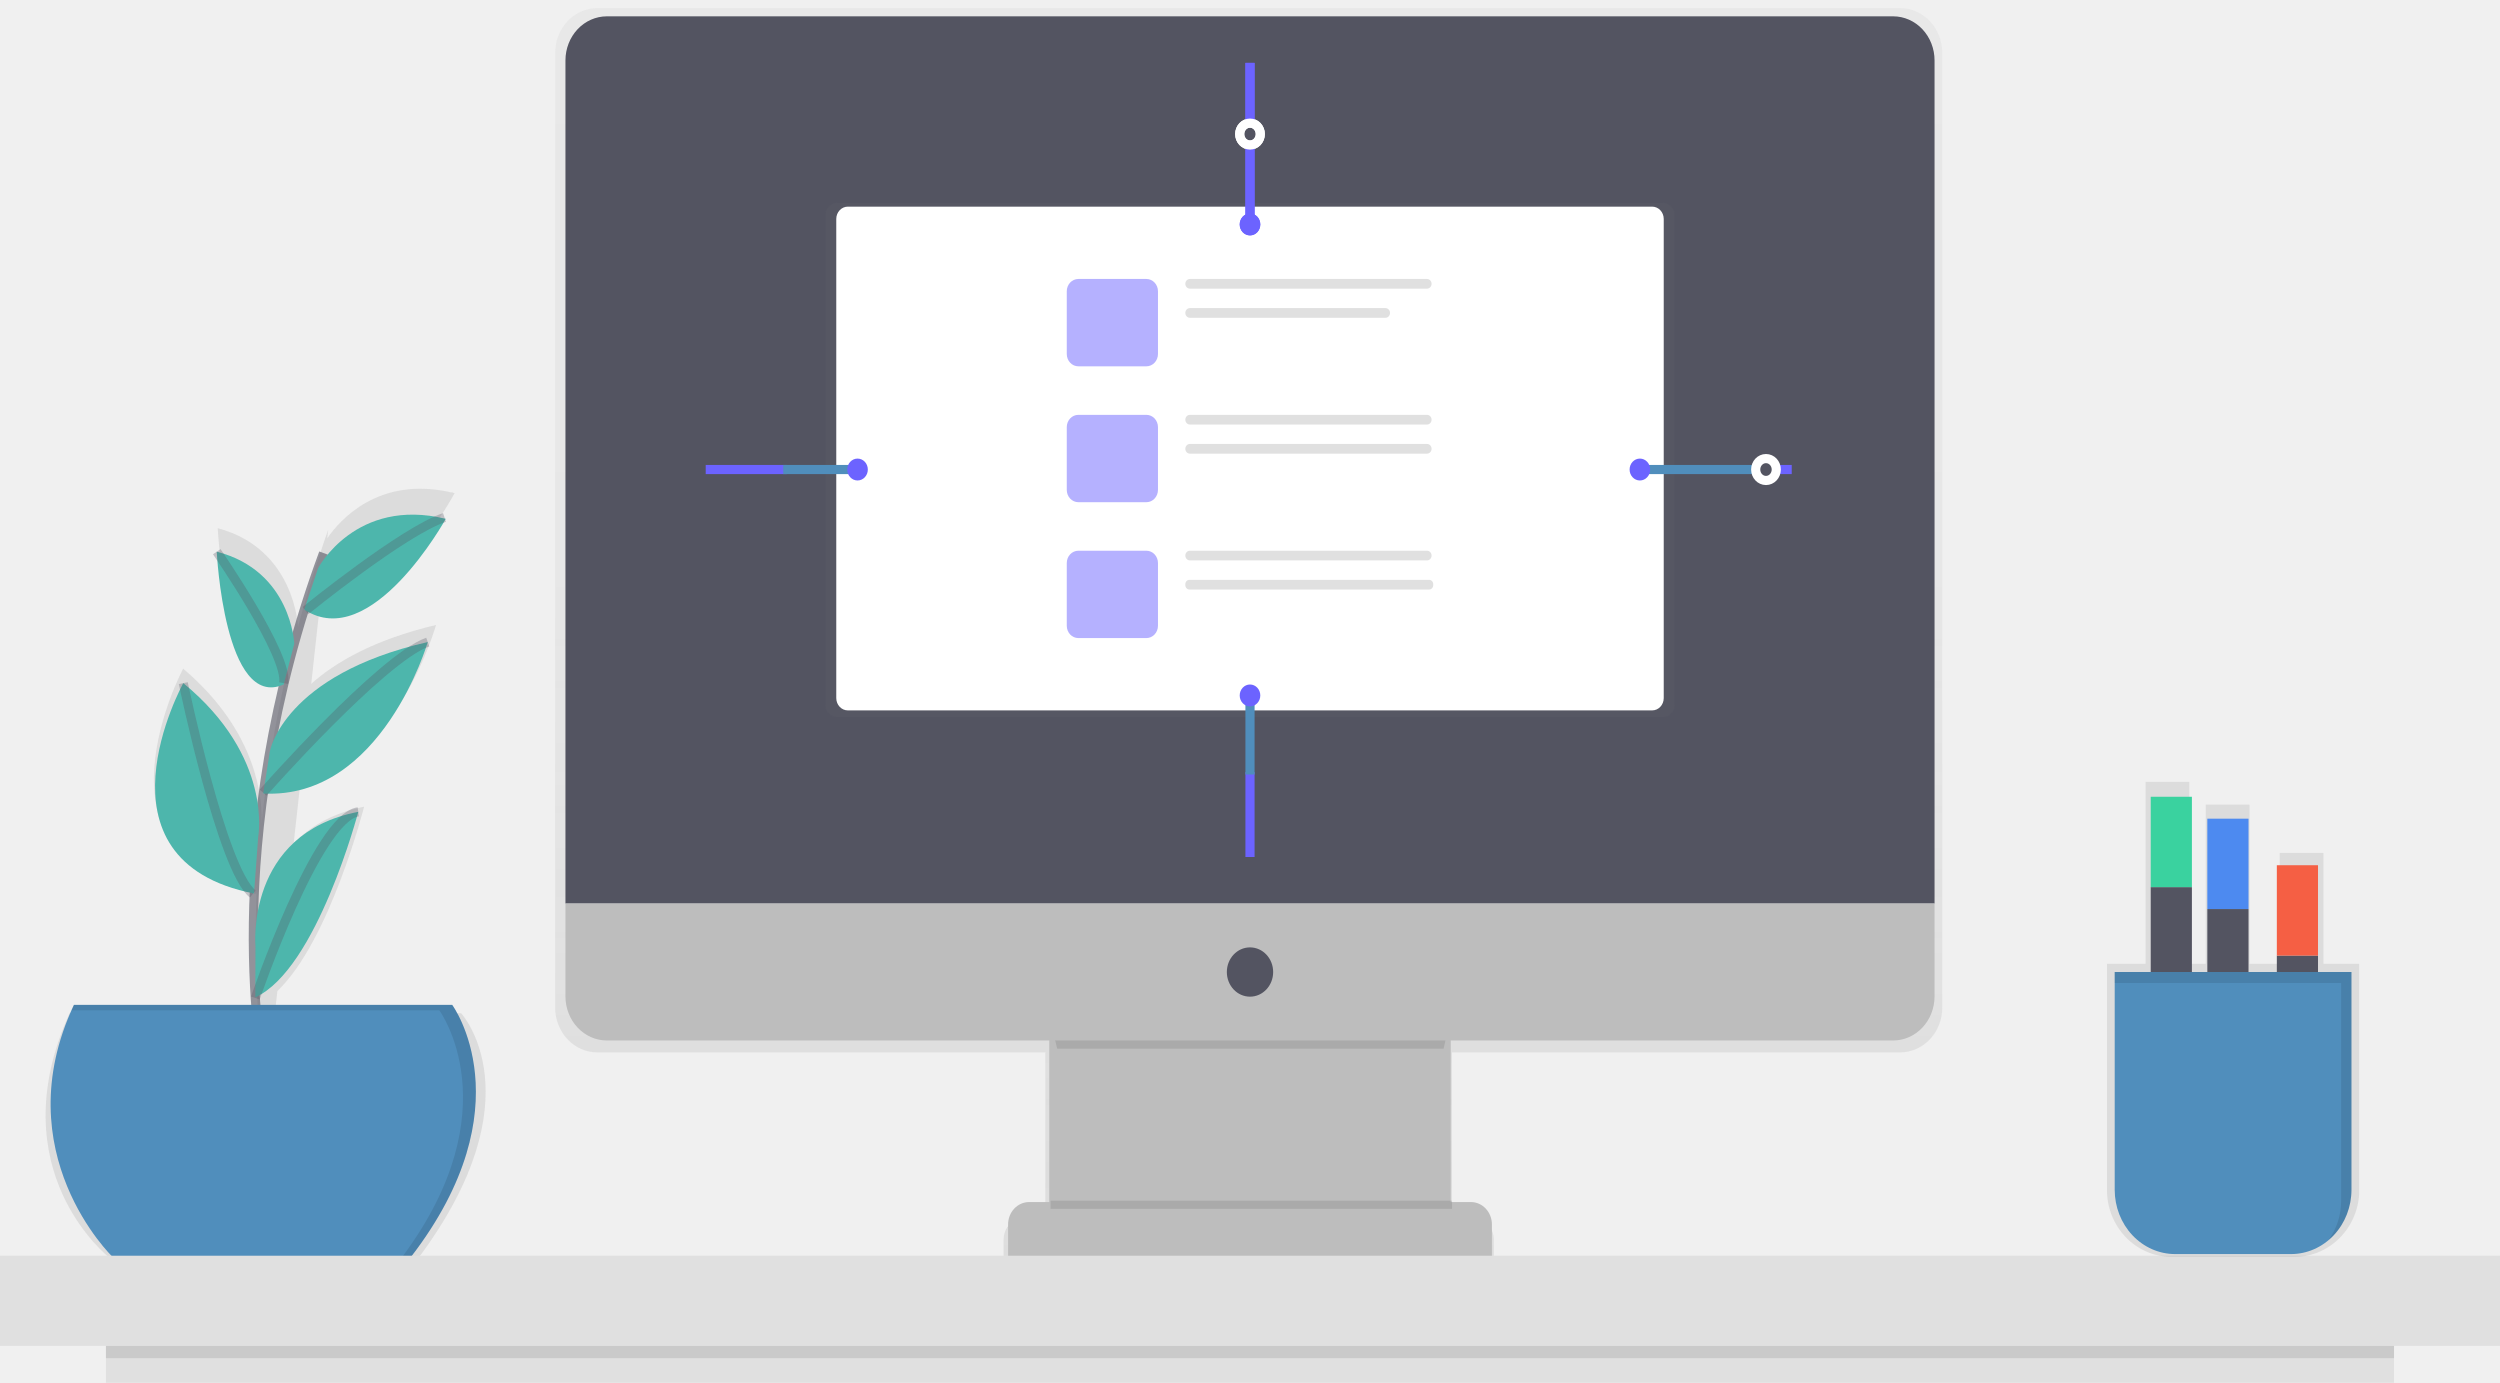
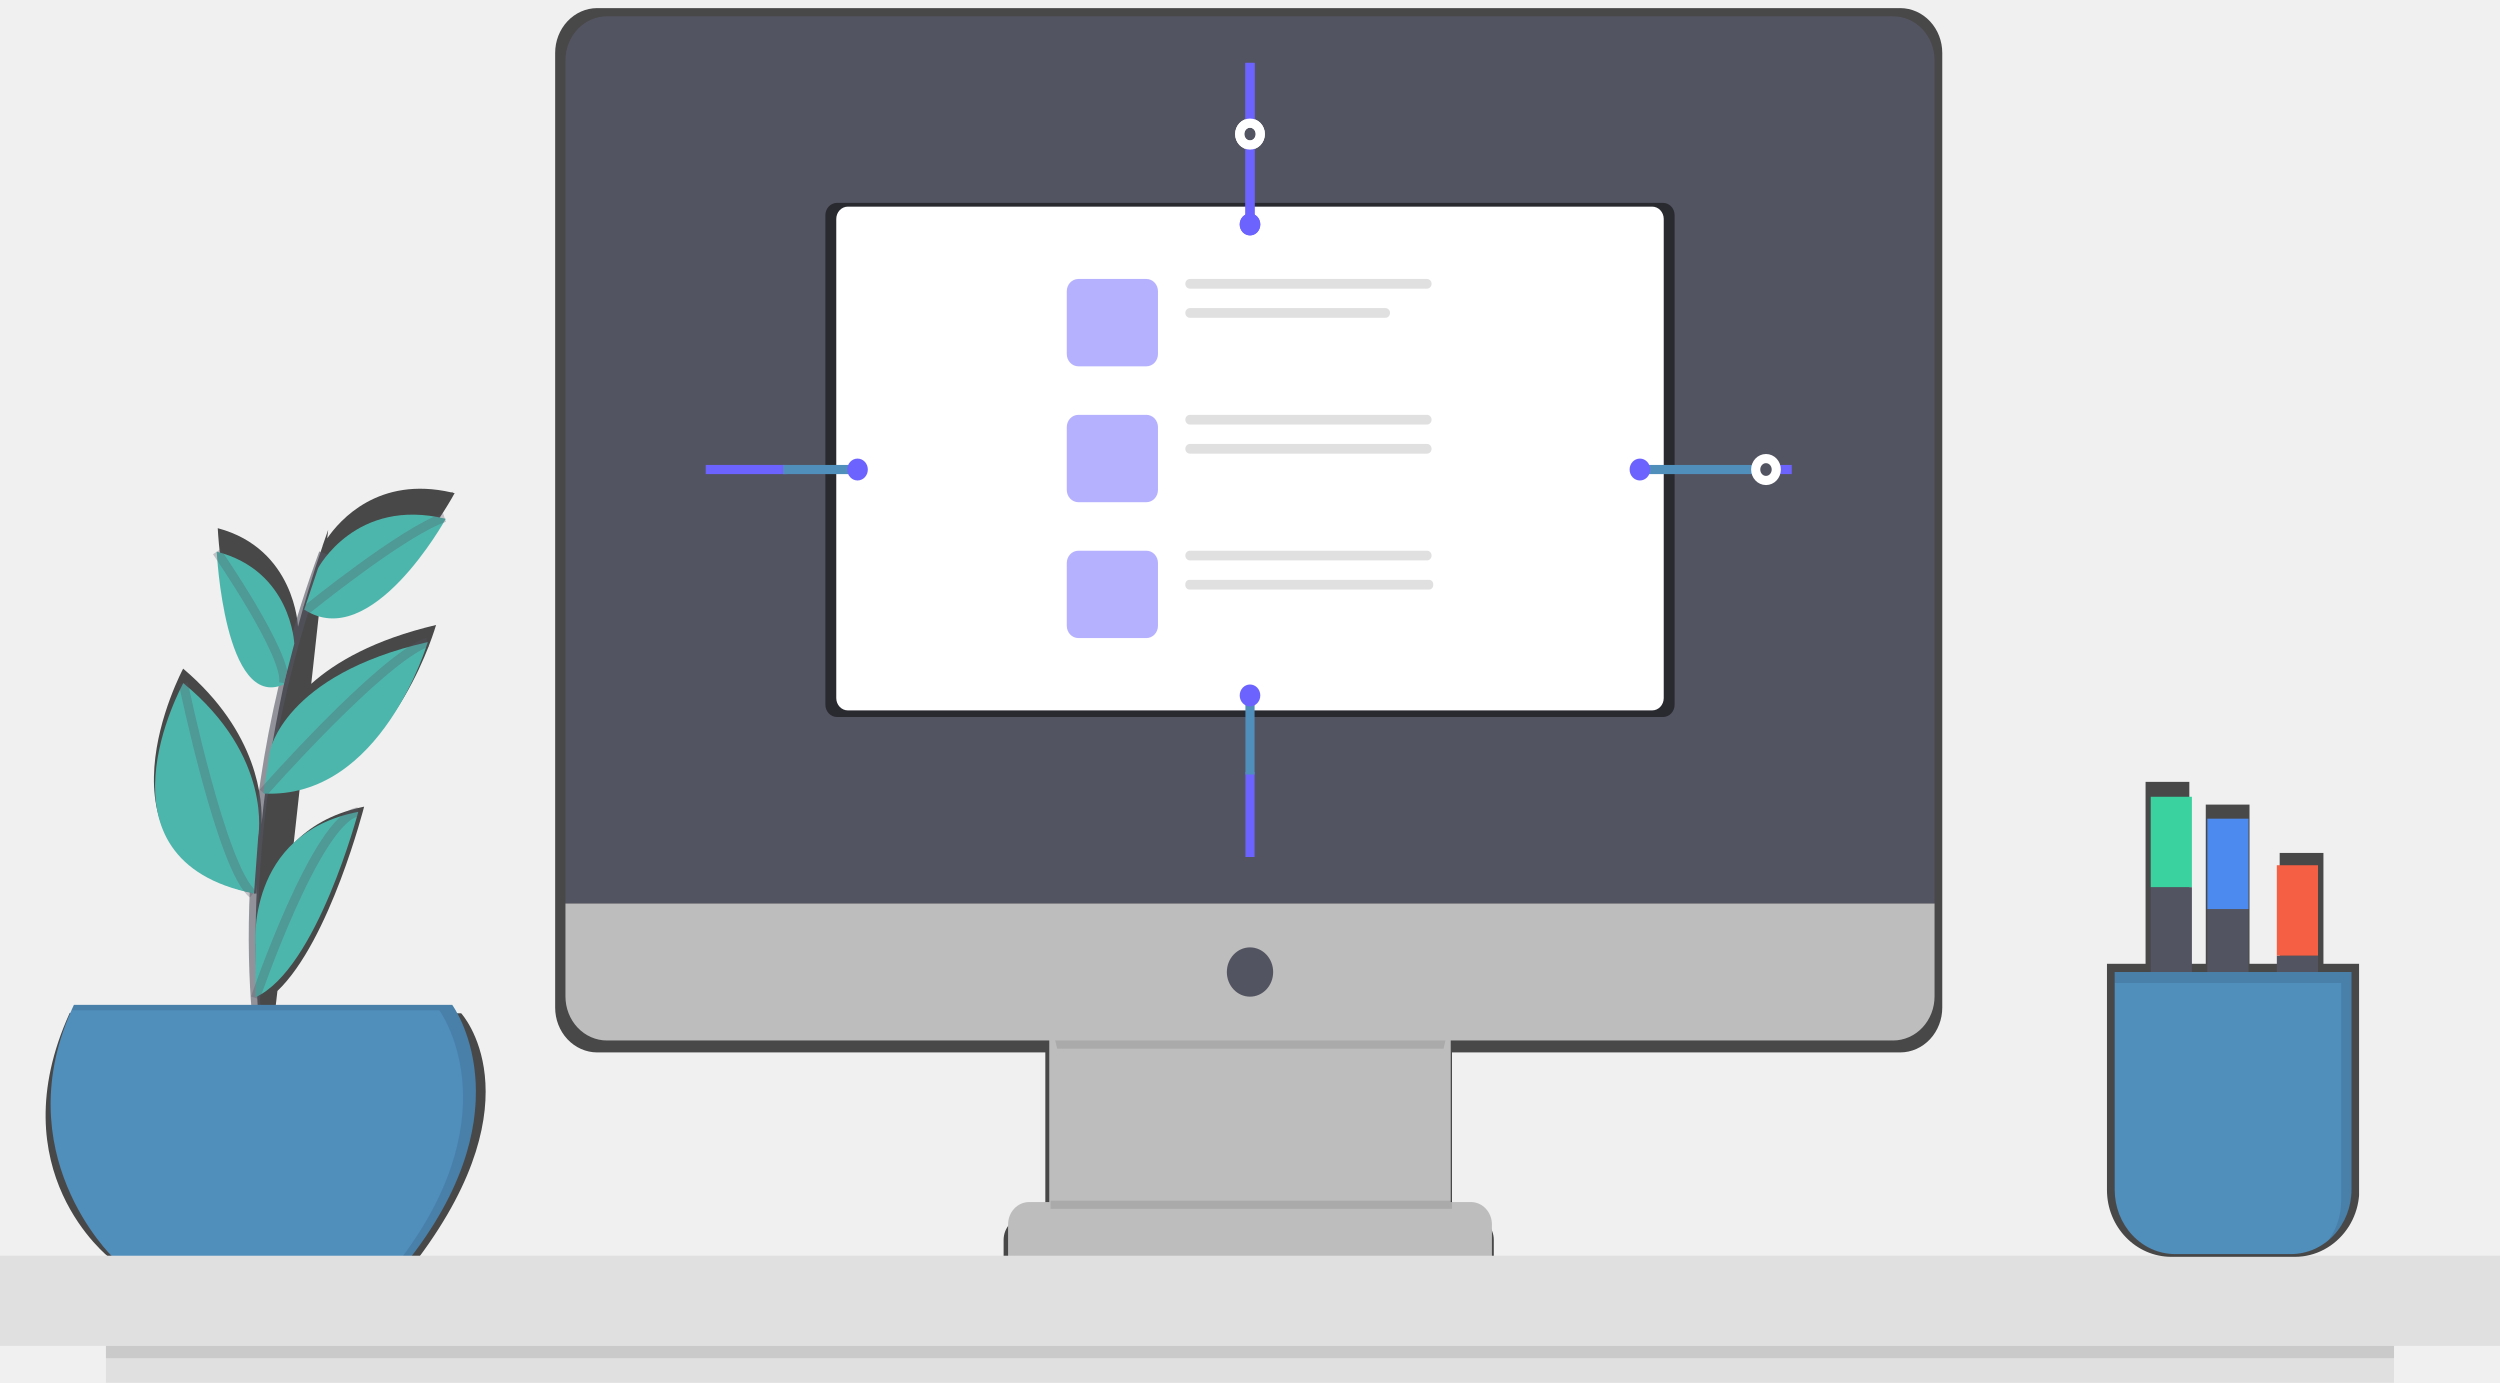
<svg xmlns="http://www.w3.org/2000/svg" width="100%" height="100%" viewBox="0 0 273 151" fill="none">
  <path opacity="0.7" d="M207.513 0.885H65.206C63.987 0.89 62.819 1.41 61.959 2.331C61.1 3.252 60.619 4.498 60.623 5.796V110.015C60.619 111.312 61.1 112.559 61.959 113.48C62.819 114.4 63.987 114.92 65.206 114.925H114.15V132.915H111.919C111.612 132.915 111.309 132.981 111.026 133.107C110.744 133.233 110.488 133.417 110.272 133.648C110.056 133.879 109.885 134.154 109.769 134.455C109.653 134.757 109.594 135.079 109.594 135.406V139.015H114.15V141.15H158.568V139.015H163.124V135.406C163.125 135.079 163.066 134.757 162.95 134.455C162.833 134.154 162.662 133.879 162.447 133.648C162.231 133.417 161.974 133.233 161.693 133.107C161.41 132.981 161.106 132.915 160.8 132.915H158.701V132.759H158.558V114.925H207.513C208.732 114.92 209.9 114.4 210.759 113.48C211.619 112.559 212.099 111.312 212.096 110.015V5.796C212.099 4.498 211.619 3.252 210.759 2.331C209.9 1.41 208.732 0.89 207.513 0.885Z" fill="url(#paint0_linear)" />
  <path d="M158.42 111.827H114.58V139.338H158.42V111.827Z" fill="#BDBDBD" />
  <path opacity="0.1" d="M115.443 114.518H157.644C158.153 112.165 158.56 110.631 158.56 110.631H114.44C114.44 110.631 114.892 112.159 115.443 114.518Z" fill="black" />
  <path d="M66.272 1.783H206.729C207.929 1.783 209.079 2.29 209.928 3.193C210.776 4.096 211.253 5.32 211.253 6.597V98.669H61.747V6.597C61.747 5.32 62.224 4.096 63.072 3.193C63.921 2.29 65.072 1.783 66.272 1.783Z" fill="#535461" />
  <path d="M206.729 113.621H66.272C65.072 113.621 63.921 113.114 63.072 112.21C62.224 111.308 61.747 110.083 61.747 108.806V98.669H211.253V108.806C211.253 110.083 210.776 111.308 209.928 112.21C209.079 113.114 207.929 113.621 206.729 113.621Z" fill="#BDBDBD" />
  <path d="M136.5 108.836C137.897 108.836 139.029 107.632 139.029 106.145C139.029 104.659 137.897 103.454 136.5 103.454C135.103 103.454 133.971 104.659 133.971 106.145C133.971 107.632 135.103 108.836 136.5 108.836Z" fill="#535461" />
  <path d="M112.379 131.264H160.62C161.23 131.264 161.814 131.521 162.244 131.98C162.674 132.437 162.917 133.059 162.917 133.707V137.244H110.083V133.707C110.083 133.387 110.143 133.069 110.258 132.772C110.373 132.476 110.543 132.206 110.756 131.98C110.969 131.753 111.222 131.573 111.501 131.45C111.779 131.327 112.078 131.264 112.379 131.264Z" fill="#BDBDBD" />
  <path opacity="0.5" d="M181.604 22.153H91.396C90.697 22.153 90.13 22.755 90.13 23.498V76.954C90.13 77.697 90.697 78.299 91.396 78.299H181.604C182.303 78.299 182.87 77.697 182.87 76.954V23.498C182.87 22.755 182.303 22.153 181.604 22.153Z" fill="url(#paint1_linear)" />
  <path d="M180.416 22.565H92.584C91.886 22.565 91.32 23.168 91.32 23.911V76.23C91.32 76.973 91.886 77.576 92.584 77.576H180.416C181.114 77.576 181.68 76.973 181.68 76.23V23.911C181.68 23.168 181.114 22.565 180.416 22.565Z" fill="white" />
  <path opacity="0.5" d="M125.186 30.463H117.756C117.057 30.463 116.491 31.065 116.491 31.808V38.656C116.491 39.4 117.057 40.002 117.756 40.002H125.186C125.884 40.002 126.451 39.4 126.451 38.656V31.808C126.451 31.065 125.884 30.463 125.186 30.463Z" fill="#6C63FF" />
  <path d="M155.831 30.463H129.935C129.661 30.463 129.438 30.7 129.438 30.992C129.438 31.284 129.661 31.521 129.935 31.521H155.831C156.107 31.521 156.329 31.284 156.329 30.992C156.329 30.7 156.107 30.463 155.831 30.463Z" fill="#E0E0E0" />
  <path d="M151.293 33.644H129.935C129.661 33.644 129.438 33.881 129.438 34.174C129.438 34.466 129.661 34.703 129.935 34.703H151.293C151.568 34.703 151.791 34.466 151.791 34.174C151.791 33.881 151.568 33.644 151.293 33.644Z" fill="#E0E0E0" />
  <path opacity="0.5" d="M125.186 45.301H117.756C117.057 45.301 116.491 45.903 116.491 46.646V53.494C116.491 54.237 117.057 54.84 117.756 54.84H125.186C125.884 54.84 126.451 54.237 126.451 53.494V46.646C126.451 45.903 125.884 45.301 125.186 45.301Z" fill="#6C63FF" />
  <path d="M155.831 45.301H129.935C129.661 45.301 129.438 45.538 129.438 45.83C129.438 46.122 129.661 46.359 129.935 46.359H155.831C156.107 46.359 156.329 46.122 156.329 45.83C156.329 45.538 156.107 45.301 155.831 45.301Z" fill="#E0E0E0" />
  <path d="M155.831 48.479H129.935C129.661 48.479 129.438 48.716 129.438 49.009C129.438 49.301 129.661 49.538 129.935 49.538H155.831C156.107 49.538 156.329 49.301 156.329 49.009C156.329 48.716 156.107 48.479 155.831 48.479Z" fill="#E0E0E0" />
  <path opacity="0.5" d="M125.186 60.139H117.756C117.057 60.139 116.491 60.741 116.491 61.484V68.332C116.491 69.076 117.057 69.678 117.756 69.678H125.186C125.884 69.678 126.451 69.076 126.451 68.332V61.484C126.451 60.741 125.884 60.139 125.186 60.139Z" fill="#6C63FF" />
  <path d="M155.831 60.139H129.935C129.661 60.139 129.438 60.376 129.438 60.668C129.438 60.96 129.661 61.197 129.935 61.197H155.831C156.107 61.197 156.329 60.96 156.329 60.668C156.329 60.376 156.107 60.139 155.831 60.139Z" fill="#E0E0E0" />
  <path d="M156.062 63.318H129.885C129.638 63.318 129.438 63.53 129.438 63.793V63.901C129.438 64.163 129.638 64.376 129.885 64.376H156.062C156.309 64.376 156.509 64.163 156.509 63.901V63.793C156.509 63.53 156.309 63.318 156.062 63.318Z" fill="#E0E0E0" />
  <path d="M136.5 13.445V6.866" stroke="#6C63FF" strokeWidth="2" stroke-strokeMiterlimit="10" />
  <path d="M136.5 24.509V15.876" stroke="#6C63FF" strokeWidth="2" stroke-strokeMiterlimit="10" />
  <path d="M136.5 25.705C137.121 25.705 137.624 25.17 137.624 24.509C137.624 23.848 137.121 23.313 136.5 23.313C135.88 23.313 135.376 23.848 135.376 24.509C135.376 25.17 135.88 25.705 136.5 25.705Z" fill="#6C63FF" />
  <path d="M136.5 15.837C137.121 15.837 137.624 15.302 137.624 14.641C137.624 13.98 137.121 13.445 136.5 13.445C135.88 13.445 135.376 13.98 135.376 14.641C135.376 15.302 135.88 15.837 136.5 15.837Z" stroke="white" stroke-strokeMiterlimit="10" />
  <path d="M136.5 13.445V6.866" stroke="#6C63FF" strokeWidth="2" stroke-strokeMiterlimit="10" />
  <path d="M136.5 24.509V15.876" stroke="#6C63FF" strokeWidth="2" stroke-strokeMiterlimit="10" />
  <path d="M136.5 25.705C137.121 25.705 137.624 25.17 137.624 24.509C137.624 23.848 137.121 23.313 136.5 23.313C135.88 23.313 135.376 23.848 135.376 24.509C135.376 25.17 135.88 25.705 136.5 25.705Z" fill="#6C63FF" />
  <path d="M136.5 15.837C137.121 15.837 137.624 15.302 137.624 14.641C137.624 13.98 137.121 13.445 136.5 13.445C135.88 13.445 135.376 13.98 135.376 14.641C135.376 15.302 135.88 15.837 136.5 15.837Z" stroke="white" stroke-strokeMiterlimit="10" />
  <path d="M136.5 84.316V93.585" stroke="#6C63FF" strokeWidth="2" stroke-strokeMiterlimit="10" />
  <path d="M136.5 75.943V84.576" stroke="#508EBC" strokeWidth="2" stroke-strokeMiterlimit="10" />
  <path d="M136.5 77.139C137.121 77.139 137.624 76.603 137.624 75.943C137.624 75.282 137.121 74.747 136.5 74.747C135.88 74.747 135.376 75.282 135.376 75.943C135.376 76.603 135.88 77.139 136.5 77.139Z" fill="#6C63FF" />
  <path d="M85.916 51.272H77.063" stroke="#6C63FF" strokeWidth="2" stroke-strokeMiterlimit="10" />
  <path d="M93.643 51.272H85.53" stroke="#508EBC" strokeWidth="2" stroke-strokeMiterlimit="10" />
  <path d="M93.643 52.469C94.264 52.469 94.767 51.933 94.767 51.273C94.767 50.612 94.264 50.077 93.643 50.077C93.023 50.077 92.52 50.612 92.52 51.273C92.52 51.933 93.023 52.469 93.643 52.469Z" fill="#6C63FF" />
  <path opacity="0.1" d="M158.561 131.115H114.721V132.011H158.561V131.115Z" fill="black" />
  <path opacity="0.7" d="M50.36 110.648H30.014L30.295 108.214C36.044 102.721 39.762 88.086 39.762 88.086C39.68 88.099 39.598 88.116 39.518 88.14C36.146 88.864 33.746 90.338 32.068 92.112L32.782 85.634C43.404 83.2 47.617 68.248 47.617 68.248C40.839 69.848 36.612 72.324 33.987 74.675L35.033 65.159C42.216 67.782 49.646 53.85 49.646 53.85L49.365 53.787L49.505 53.691L49.292 53.772C41.353 51.951 37.109 56.781 35.733 58.787L35.837 57.854C35.627 58.452 35.422 59.038 35.224 59.612V59.636C34.662 61.257 34.148 62.858 33.681 64.439C33.274 65.788 32.894 67.124 32.54 68.446V68.428C32.54 68.428 32.211 59.917 23.778 57.678C23.778 57.678 24.663 76.239 31.346 73.2C30.727 75.892 30.222 78.481 29.783 80.996C29.504 82.633 29.26 84.228 29.052 85.781L29.013 85.829L29.052 85.793L29.036 85.915C28.848 87.325 28.689 88.698 28.558 90.036C28.687 87.458 28.246 80.012 20.001 73.015C20.001 73.015 9.041 93.511 27.729 97.536C27.771 97.575 27.813 97.613 27.852 97.649L27.824 97.557L27.993 97.596L28.069 96.543C27.844 100.936 27.865 105.34 28.134 109.73C28.153 110.03 28.173 110.328 28.192 110.612H7.613C-0.239 127.894 11.975 137.364 11.975 137.364H45.698C58.794 119.799 50.36 110.648 50.36 110.648Z" fill="url(#paint2_linear)" />
  <path opacity="0.6" d="M28.867 117.209C28.867 117.209 23.527 92.389 35.331 60.393" stroke="#535461" strokeWidth="3" stroke-strokeMiterlimit="10" />
  <path d="M8.071 109.734H49.382C49.382 109.734 57.532 120.798 44.885 137.245H12.286C12.286 137.245 0.483 125.882 8.071 109.734Z" fill="#508EBC" />
  <path d="M34.738 62.038C34.738 62.038 38.843 54.263 48.679 56.655C48.679 56.655 40.549 71.386 33.223 66.562L34.738 62.038Z" fill="#4DB6AC" />
  <path d="M32.135 70.288C32.135 70.288 31.818 62.337 23.668 60.243C23.668 60.243 24.511 77.588 30.975 74.747L32.135 70.288Z" fill="#4DB6AC" />
  <path d="M29.471 82.031C29.471 82.031 30.975 73.7 46.712 70.112C46.712 70.112 41.693 87.342 28.746 86.651L29.471 82.031Z" fill="#4DB6AC" />
  <path d="M28.195 91.382C28.195 91.382 29.851 82.671 20.015 74.597C20.015 74.597 9.336 93.936 27.737 97.572L28.195 91.382Z" fill="#4DB6AC" />
  <path d="M27.9 103.355C27.9 103.355 26.759 91.044 39.124 88.652C39.124 88.652 34.608 105.843 27.883 108.908L27.9 103.355Z" fill="#4DB6AC" />
  <path opacity="0.3" d="M33.363 66.673C33.363 66.673 44.042 58.001 48.539 56.506" stroke="#535461" stroke-strokeMiterlimit="10" />
  <path opacity="0.3" d="M28.726 86.558C28.726 86.558 41.654 71.906 46.712 70.112" stroke="#535461" stroke-strokeMiterlimit="10" />
  <path opacity="0.3" d="M23.668 60.243C23.668 60.243 31.537 71.607 30.975 74.597" stroke="#535461" stroke-strokeMiterlimit="10" />
  <path opacity="0.3" d="M20.015 74.597C20.015 74.597 24.23 94.931 27.602 97.623" stroke="#535461" stroke-strokeMiterlimit="10" />
  <path opacity="0.3" d="M27.884 108.986C27.884 108.986 34.628 89.249 39.124 88.652" stroke="#535461" stroke-strokeMiterlimit="10" />
  <path opacity="0.1" d="M49.382 109.734H8.071C7.978 109.934 7.888 110.134 7.79 110.331H47.977C47.977 110.331 55.927 121.13 43.93 137.245H44.886C57.532 120.798 49.382 109.734 49.382 109.734Z" fill="black" />
  <path d="M273 137.124H0V146.972H273V137.124Z" fill="#E0E0E0" />
  <path d="M261.43 146.972H11.567V151H261.43V146.972Z" fill="#E0E0E0" />
  <path opacity="0.1" d="M261.43 146.972H11.567V148.315H261.43V146.972Z" fill="black" />
  <path d="M193.97 51.272H195.656" stroke="#6C63FF" strokeWidth="2" stroke-strokeMiterlimit="10" />
  <path d="M179.076 51.272H191.688" stroke="#508EBC" strokeWidth="2" stroke-strokeMiterlimit="10" />
  <path d="M179.076 52.469C179.696 52.469 180.2 51.933 180.2 51.273C180.2 50.612 179.696 50.077 179.076 50.077C178.455 50.077 177.952 50.612 177.952 51.273C177.952 51.933 178.455 52.469 179.076 52.469Z" fill="#6C63FF" />
  <path d="M192.846 52.469C193.467 52.469 193.97 51.933 193.97 51.273C193.97 50.612 193.467 50.077 192.846 50.077C192.225 50.077 191.722 50.612 191.722 51.273C191.722 51.933 192.225 52.469 192.846 52.469Z" stroke="white" stroke-strokeMiterlimit="10" />
  <path opacity="0.7" d="M256.498 133.919L256.527 133.874C256.584 133.779 256.642 133.679 256.698 133.576L256.728 133.518C256.783 133.421 256.834 133.321 256.883 133.22L256.908 133.169C256.964 133.052 257.018 132.935 257.066 132.813C257.167 132.568 257.255 132.317 257.33 132.062L257.358 131.964C257.384 131.871 257.409 131.779 257.431 131.685L257.459 131.554C257.478 131.47 257.495 131.386 257.51 131.3C257.51 131.252 257.526 131.204 257.535 131.157C257.544 131.108 257.561 130.989 257.572 130.902C257.583 130.815 257.572 130.804 257.588 130.755C257.606 130.708 257.606 130.574 257.611 130.48C257.611 130.438 257.611 130.393 257.611 130.352C257.611 130.217 257.611 130.08 257.611 129.946V105.248H253.719V93.143H248.942V105.248H245.647V87.863H240.87V105.248H239.075V85.377H234.297V105.248H230.081V129.948C230.081 133.98 233.232 137.244 237.108 137.244H250.597C251.7 137.249 252.788 136.979 253.775 136.457C254.763 135.935 255.623 135.175 256.285 134.236C256.354 134.13 256.425 134.025 256.498 133.919Z" fill="url(#paint3_linear)" />
  <path d="M239.355 96.875H234.859V126.778H239.355V96.875Z" fill="#535461" />
  <path d="M239.355 87.007H234.859V96.875H239.355V87.007Z" fill="#3AD29F" />
  <path d="M245.538 99.267H241.041V129.171H245.538V99.267Z" fill="#535461" />
  <path d="M245.538 89.4H241.041V99.267H245.538V89.4Z" fill="#4D8AF0" />
  <path d="M253.126 104.351H248.63V134.254H253.126V104.351Z" fill="#535461" />
  <path d="M253.126 94.483H248.63V104.351H253.126V94.483Z" fill="#F55F44" />
  <path d="M230.925 106.145H256.779V129.918C256.779 131.782 256.084 133.569 254.844 134.887C253.606 136.205 251.926 136.945 250.175 136.945H237.529C235.777 136.945 234.098 136.205 232.859 134.887C231.621 133.569 230.925 131.782 230.925 129.918V106.145Z" fill="#508EBC" />
  <path opacity="0.1" d="M230.925 106.145V107.341H255.655V131.114C255.658 132.685 255.162 134.212 254.25 135.447C255.039 134.791 255.676 133.951 256.115 132.994C256.552 132.036 256.78 130.984 256.779 129.918V106.145H230.925Z" fill="black" />
  <defs>
    <linearGradient id="paint0_linear" x1="136.359" y1="141.147" x2="136.359" y2="0.885" gradientUnits="userSpaceOnUse">
-       <stop stop-color="#808080" stop-opacity="0.25" />
-       <stop offset="0.54" stop-color="#808080" stop-opacity="0.12" />
-       <stop offset="1" stop-color="#808080" stop-opacity="0.1" />
+       <stop stopColor="#808080" stopoOpacity="0.25" />
+       <stop offset="0.54" stopColor="#808080" stopoOpacity="0.12" />
+       <stop offset="1" stopColor="#808080" stopoOpacity="0.1" />
    </linearGradient>
    <linearGradient id="paint1_linear" x1="45135.1" y1="14557.3" x2="45135.1" y2="4015.29" gradientUnits="userSpaceOnUse">
-       <stop stop-color="#808080" stop-opacity="0.25" />
-       <stop offset="0.54" stop-color="#808080" stop-opacity="0.12" />
-       <stop offset="1" stop-color="#808080" stop-opacity="0.1" />
+       <stop stopColor="#808080" stopoOpacity="0.25" />
+       <stop offset="0.54" stopColor="#808080" stopoOpacity="0.12" />
+       <stop offset="1" stopColor="#808080" stopoOpacity="0.1" />
    </linearGradient>
    <linearGradient id="paint2_linear" x1="6347.86" y1="43310.6" x2="14564.8" y2="43310.6" gradientUnits="userSpaceOnUse">
-       <stop stop-color="#808080" stop-opacity="0.25" />
-       <stop offset="0.54" stop-color="#808080" stop-opacity="0.12" />
-       <stop offset="1" stop-color="#808080" stop-opacity="0.1" />
+       <stop stopColor="#808080" stopoOpacity="0.25" />
+       <stop offset="0.54" stopColor="#808080" stopoOpacity="0.12" />
+       <stop offset="1" stopColor="#808080" stopoOpacity="0.1" />
    </linearGradient>
    <linearGradient id="paint3_linear" x1="25914.9" y1="29560.6" x2="28612.8" y2="29560.6" gradientUnits="userSpaceOnUse">
-       <stop stop-color="#808080" stop-opacity="0.25" />
-       <stop offset="0.54" stop-color="#808080" stop-opacity="0.12" />
-       <stop offset="1" stop-color="#808080" stop-opacity="0.1" />
+       <stop stopColor="#808080" stopoOpacity="0.25" />
+       <stop offset="0.54" stopColor="#808080" stopoOpacity="0.12" />
+       <stop offset="1" stopColor="#808080" stopoOpacity="0.1" />
    </linearGradient>
  </defs>
</svg>
